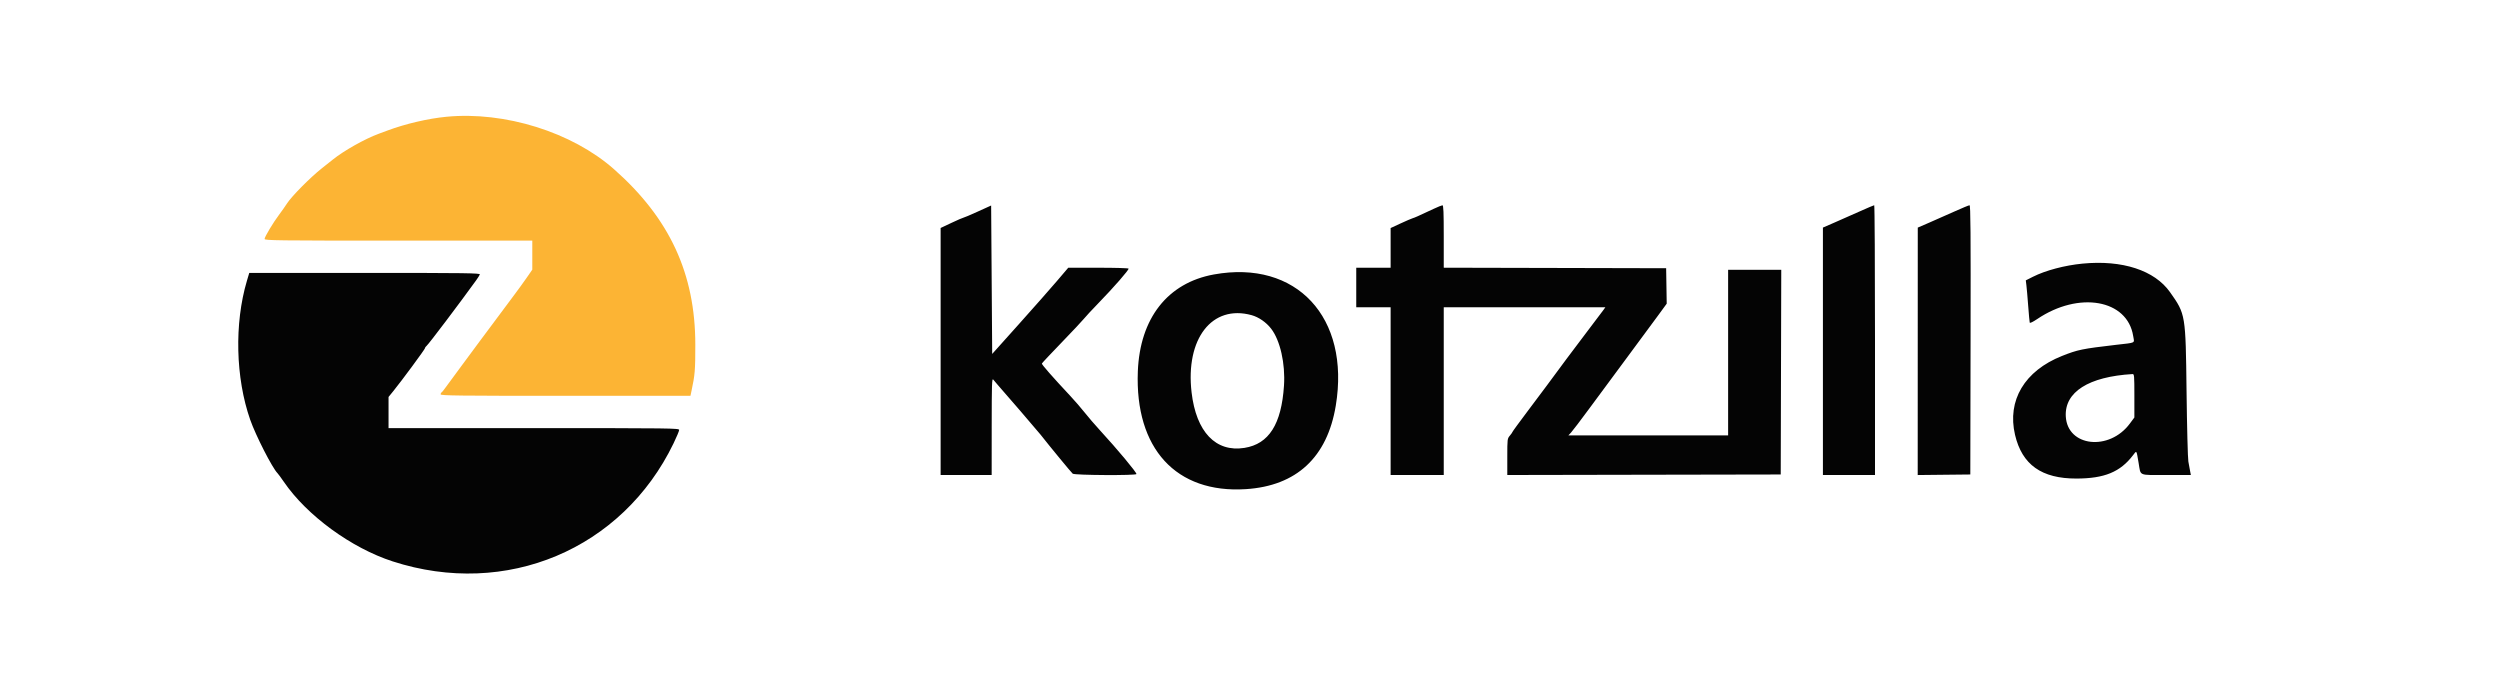
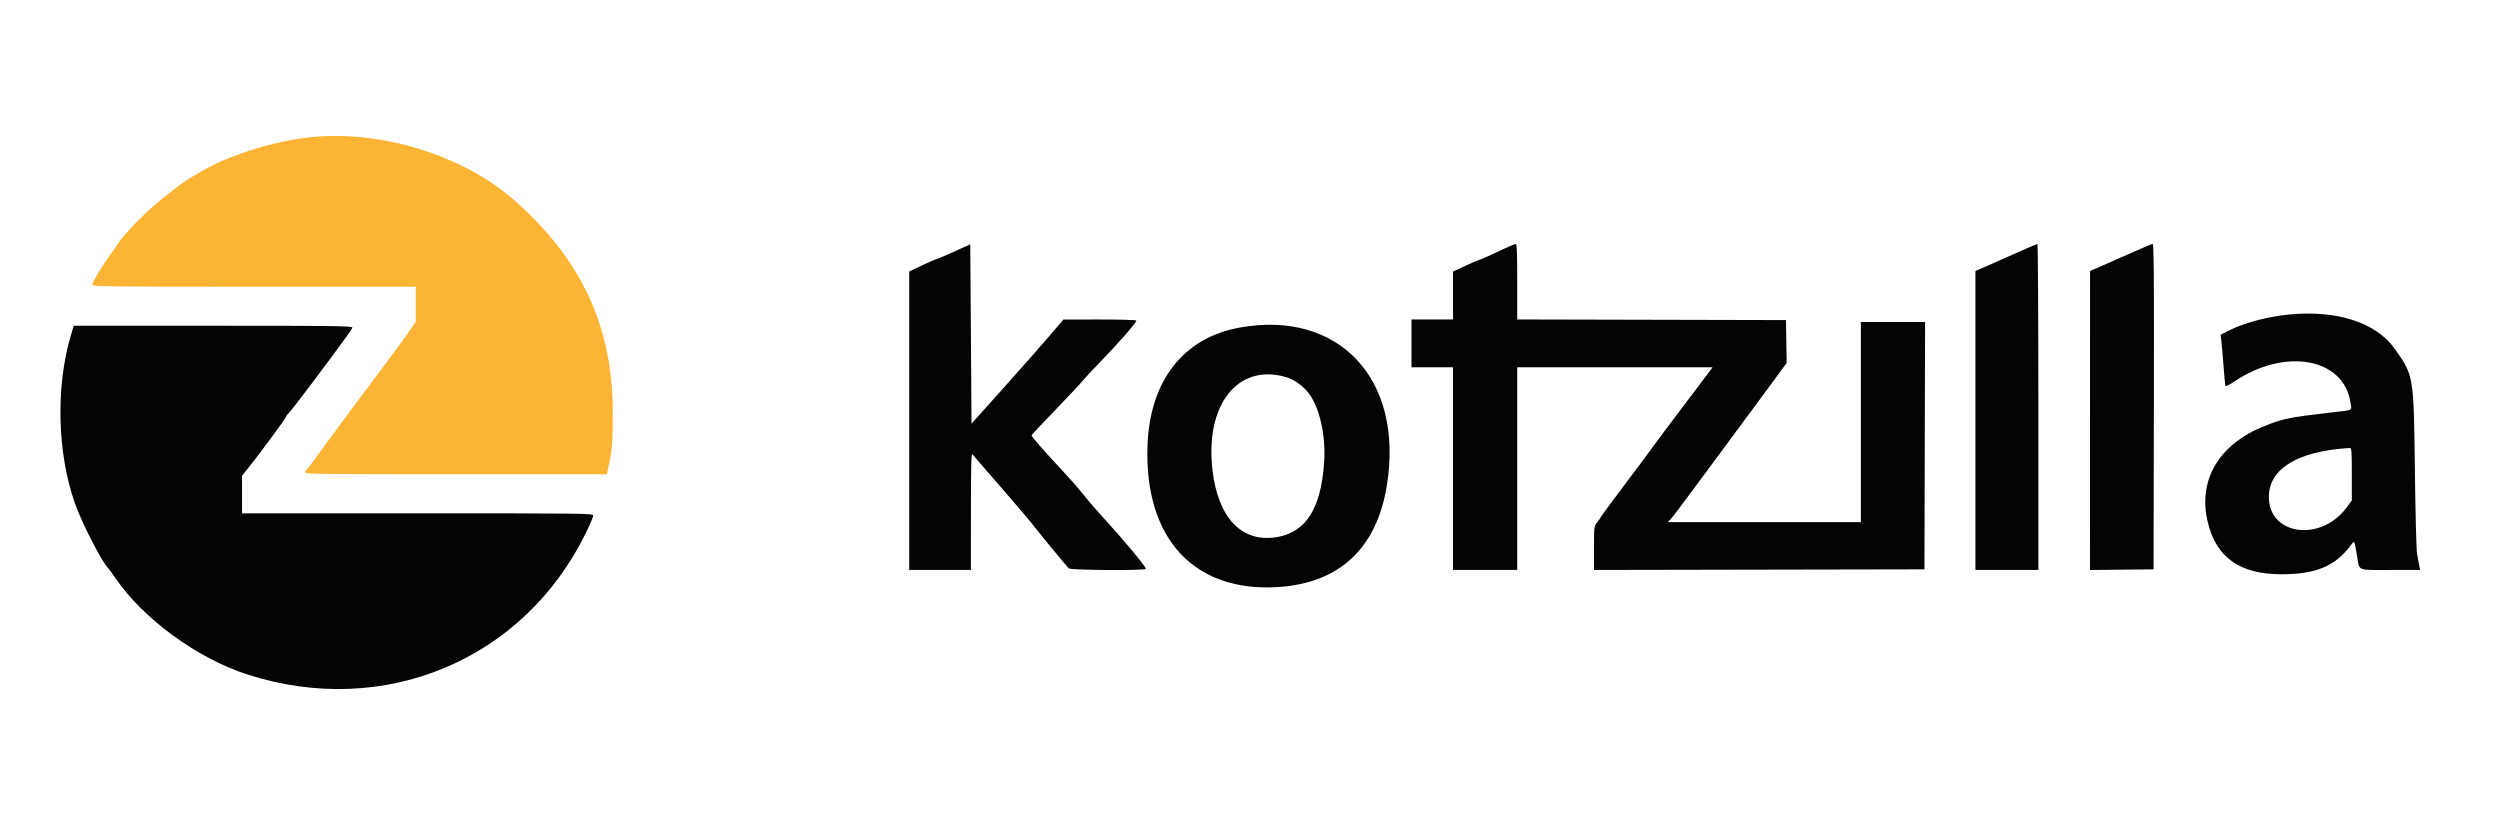
- <svg xmlns="http://www.w3.org/2000/svg" id="svg" version="1.1" width="400" height="110.459" viewBox="0, 0, 400,110.459">
-   <g id="svgg">
-     <path id="path0" d="M71.417 18.683 C 68.477 18.968,64.890 19.806,62.000 20.882 C 61.404 21.104,60.767 21.340,60.583 21.408 C 58.373 22.222,54.990 24.126,53.250 25.534 C 53.067 25.683,52.279 26.308,51.500 26.923 C 49.679 28.360,46.677 31.386,45.938 32.529 C 45.623 33.017,45.052 33.829,44.671 34.333 C 43.723 35.586,42.333 37.904,42.333 38.231 C 42.333 38.477,44.168 38.500,63.750 38.500 L 85.167 38.500 85.167 40.822 L 85.167 43.144 84.292 44.408 C 83.810 45.104,82.869 46.403,82.199 47.295 C 80.158 50.015,77.015 54.230,76.766 54.583 C 76.636 54.767,75.415 56.417,74.052 58.250 C 72.688 60.083,71.391 61.846,71.168 62.167 C 70.945 62.487,70.703 62.775,70.631 62.806 C 70.559 62.836,70.500 62.967,70.500 63.097 C 70.500 63.300,73.354 63.333,90.486 63.333 L 110.472 63.333 110.641 62.542 C 111.190 59.971,111.250 59.249,111.250 55.167 C 111.250 43.792,107.140 34.923,98.223 27.058 C 91.519 21.144,80.745 17.778,71.417 18.683 " stroke="none" fill="#fcb434" fill-rule="evenodd" />
-     <path id="path1" d="M156.434 33.857 C 155.253 34.394,154.218 34.833,154.135 34.833 C 154.052 34.833,153.200 35.203,152.242 35.655 L 150.500 36.477 150.500 56.238 L 150.500 76.000 154.583 76.000 L 158.667 76.000 158.672 68.208 C 158.677 61.457,158.709 60.458,158.913 60.728 C 159.043 60.899,159.361 61.274,159.620 61.561 C 160.482 62.515,166.076 69.017,166.498 69.554 C 167.927 71.379,171.420 75.618,171.637 75.792 C 171.951 76.043,181.833 76.098,181.833 75.848 C 181.833 75.541,178.794 71.899,175.979 68.833 C 175.179 67.962,174.082 66.688,173.542 66.000 C 173.001 65.313,171.962 64.112,171.233 63.333 C 168.414 60.322,166.647 58.308,166.698 58.166 C 166.726 58.084,168.149 56.569,169.859 54.800 C 171.569 53.031,173.175 51.321,173.429 51.000 C 173.682 50.679,174.692 49.592,175.672 48.583 C 178.188 45.996,180.675 43.149,180.570 42.978 C 180.521 42.898,178.329 42.835,175.698 42.838 L 170.917 42.842 169.110 44.963 C 168.116 46.129,165.379 49.231,163.027 51.857 L 158.750 56.630 158.667 44.755 L 158.583 32.881 156.434 33.857 M229.417 33.401 C 226.730 34.657,226.399 34.806,226.031 34.915 C 225.819 34.978,224.938 35.358,224.073 35.759 L 222.500 36.489 222.500 39.661 L 222.500 42.833 219.750 42.833 L 217.000 42.833 217.000 46.000 L 217.000 49.167 219.750 49.167 L 222.500 49.167 222.500 62.583 L 222.500 76.000 226.750 76.000 L 231.000 76.000 231.000 62.583 L 231.000 49.167 243.928 49.167 L 256.856 49.167 256.528 49.625 C 256.347 49.877,255.172 51.433,253.917 53.083 C 252.661 54.733,251.192 56.683,250.652 57.417 C 248.068 60.923,246.726 62.726,244.458 65.736 C 243.106 67.531,242.000 69.045,242.000 69.101 C 242.000 69.156,241.813 69.425,241.583 69.697 C 241.174 70.184,241.167 70.242,241.167 73.097 L 241.167 76.001 263.042 75.959 L 284.917 75.917 284.959 59.542 L 285.002 43.167 280.751 43.167 L 276.500 43.167 276.500 56.417 L 276.500 69.667 263.719 69.667 L 250.938 69.667 251.367 69.208 C 251.603 68.956,252.929 67.212,254.312 65.333 C 255.696 63.454,258.441 59.742,260.414 57.083 C 262.386 54.425,264.601 51.426,265.337 50.418 L 266.674 48.587 266.629 45.752 L 266.583 42.917 248.792 42.874 L 231.000 42.832 231.000 37.833 C 231.000 33.938,230.954 32.836,230.792 32.844 C 230.677 32.850,230.058 33.101,229.417 33.401 M297.583 33.811 C 296.392 34.345,294.573 35.149,293.542 35.598 L 291.667 36.413 291.667 56.207 L 291.667 76.000 295.833 76.000 L 300.000 76.000 300.000 54.417 C 300.000 42.546,299.944 32.835,299.875 32.837 C 299.806 32.838,298.775 33.277,297.583 33.811 M312.750 33.822 C 311.558 34.359,309.742 35.162,308.713 35.607 L 306.843 36.417 306.838 56.211 L 306.833 76.006 311.042 75.961 L 315.250 75.917 315.292 54.375 C 315.326 37.193,315.292 32.835,315.126 32.840 C 315.011 32.844,313.942 33.286,312.750 33.822 M333.209 42.178 C 330.352 42.455,327.294 43.265,325.272 44.282 L 324.127 44.858 324.224 45.637 C 324.278 46.066,324.406 47.542,324.509 48.917 C 324.612 50.292,324.723 51.506,324.756 51.616 C 324.793 51.738,325.253 51.520,325.950 51.050 C 332.619 46.545,340.383 47.914,341.309 53.758 C 341.502 54.976,341.864 54.789,338.563 55.174 C 333.148 55.805,332.437 55.952,329.923 56.951 C 323.931 59.334,321.114 64.064,322.405 69.573 C 323.527 74.357,326.664 76.586,332.250 76.569 C 336.709 76.556,339.225 75.521,341.265 72.860 C 341.895 72.039,341.811 71.927,342.180 74.083 C 342.545 76.209,342.063 76.000,346.598 76.000 L 350.537 76.000 350.417 75.375 C 350.352 75.031,350.225 74.337,350.135 73.833 C 350.046 73.329,349.917 68.304,349.849 62.667 C 349.701 50.275,349.703 50.286,347.203 46.745 C 344.735 43.248,339.572 41.563,333.209 42.178 M39.504 44.938 C 37.482 51.751,37.689 60.473,40.033 67.161 C 40.922 69.697,43.571 74.881,44.404 75.714 C 44.524 75.834,44.979 76.453,45.415 77.091 C 49.107 82.486,56.208 87.678,62.833 89.824 C 80.989 95.708,99.571 87.896,107.769 70.935 C 108.261 69.917,108.664 68.952,108.665 68.792 C 108.667 68.515,107.449 68.500,85.417 68.500 L 62.167 68.500 62.167 66.006 L 62.167 63.513 62.913 62.597 C 64.236 60.972,68.000 55.872,68.000 55.704 C 68.000 55.614,68.125 55.438,68.277 55.312 C 68.611 55.036,73.493 48.578,76.166 44.875 C 76.447 44.486,76.720 44.054,76.773 43.917 C 76.858 43.695,74.750 43.667,58.375 43.667 L 39.882 43.667 39.504 44.938 M194.222 43.914 C 186.827 45.255,182.388 50.914,182.053 59.423 C 181.568 71.774,188.171 78.974,199.333 78.263 C 207.438 77.747,212.361 73.174,213.727 64.892 C 216.054 50.786,207.434 41.516,194.222 43.914 M200.253 50.424 C 201.393 50.737,202.588 51.563,203.379 52.585 C 204.829 54.460,205.670 58.174,205.439 61.692 C 205.034 67.873,203.028 71.036,199.117 71.661 C 194.519 72.396,191.389 69.113,190.653 62.785 C 189.654 54.188,193.926 48.687,200.253 50.424 M341.500 63.315 L 341.500 66.797 340.775 67.773 C 337.477 72.220,330.800 71.481,330.527 66.639 C 330.306 62.724,334.175 60.265,341.208 59.851 C 341.477 59.835,341.500 60.104,341.500 63.315 " stroke="none" fill="#040404" fill-rule="evenodd" />
-     <path id="path2" d="" stroke="none" fill="#c0b81c" fill-rule="evenodd" />
-     <path id="path3" d="" stroke="none" fill="#40601c" fill-rule="evenodd" />
-     <path id="path4" d="" stroke="none" fill="#44041c" fill-rule="evenodd" />
-   </g>
+ <svg xmlns="http://www.w3.org/2000/svg" width="331" height="110" viewBox="0 0 331 110" fill="none">
+   <path fill-rule="evenodd" clip-rule="evenodd" d="M41.297 18.146C38.357 18.431 34.77 19.269 31.88 20.345C31.284 20.567 30.647 20.803 30.463 20.871C28.253 21.685 24.87 23.589 23.13 24.997C22.947 25.146 22.159 25.771 21.38 26.386C19.559 27.823 16.557 30.849 15.818 31.992C15.503 32.48 14.932 33.292 14.551 33.796C13.603 35.049 12.213 37.367 12.213 37.694C12.213 37.94 14.048 37.963 33.63 37.963H55.047V40.285V42.607L54.172 43.871C53.69 44.567 52.749 45.866 52.079 46.758C50.038 49.478 46.895 53.693 46.646 54.046C46.516 54.23 45.295 55.88 43.932 57.713C42.568 59.546 41.271 61.309 41.048 61.63C40.825 61.95 40.583 62.238 40.511 62.269C40.439 62.299 40.38 62.43 40.38 62.56C40.38 62.763 43.234 62.796 60.366 62.796H80.352L80.521 62.005C81.07 59.434 81.13 58.712 81.13 54.63C81.13 43.255 77.02 34.386 68.103 26.521C61.399 20.607 50.625 17.241 41.297 18.146Z" fill="#FCB434" />
+   <path fill-rule="evenodd" clip-rule="evenodd" d="M126.314 33.32C125.133 33.857 124.098 34.296 124.015 34.296C123.932 34.296 123.08 34.666 122.122 35.118L120.38 35.94V55.701V75.463H124.463H128.547L128.552 67.671C128.557 60.92 128.589 59.921 128.793 60.191C128.923 60.362 129.241 60.737 129.5 61.024C130.362 61.978 135.956 68.48 136.378 69.017C137.807 70.842 141.3 75.081 141.517 75.255C141.831 75.506 151.713 75.561 151.713 75.311C151.713 75.004 148.674 71.362 145.859 68.296C145.059 67.425 143.962 66.151 143.422 65.463C142.881 64.776 141.842 63.575 141.113 62.796C138.294 59.785 136.527 57.771 136.578 57.629C136.606 57.547 138.029 56.032 139.739 54.263C141.449 52.494 143.055 50.784 143.309 50.463C143.562 50.142 144.572 49.055 145.552 48.046C148.068 45.459 150.555 42.612 150.45 42.441C150.401 42.361 148.209 42.298 145.578 42.301L140.797 42.305L138.99 44.426C137.996 45.592 135.259 48.694 132.907 51.32L128.63 56.093L128.547 44.218L128.463 32.344L126.314 33.32ZM199.297 32.864C196.61 34.12 196.279 34.269 195.911 34.378C195.699 34.441 194.818 34.821 193.953 35.222L192.38 35.952V39.124V42.296H189.63H186.88V45.463V48.63H189.63H192.38V62.046V75.463H196.63H200.88V62.046V48.63H213.808H226.736L226.408 49.088C226.227 49.34 225.052 50.896 223.797 52.546C222.541 54.196 221.072 56.146 220.532 56.88C217.948 60.386 216.606 62.189 214.338 65.199C212.986 66.994 211.88 68.508 211.88 68.564C211.88 68.619 211.693 68.888 211.463 69.16C211.054 69.647 211.047 69.705 211.047 72.56V75.464L232.922 75.422L254.797 75.38L254.839 59.005L254.882 42.63H250.631H246.38V55.88V69.13H233.599H220.818L221.247 68.671C221.483 68.419 222.809 66.675 224.192 64.796C225.576 62.917 228.321 59.205 230.294 56.546C232.266 53.888 234.481 50.889 235.217 49.881L236.554 48.05L236.509 45.215L236.463 42.38L218.672 42.337L200.88 42.295V37.296C200.88 33.401 200.834 32.299 200.672 32.307C200.557 32.313 199.938 32.564 199.297 32.864ZM267.463 33.274C266.272 33.808 264.453 34.612 263.422 35.061L261.547 35.876V55.67V75.463H265.713H269.88V53.88C269.88 42.009 269.824 32.298 269.755 32.3C269.686 32.301 268.655 32.74 267.463 33.274ZM282.63 33.285C281.438 33.822 279.622 34.625 278.593 35.07L276.723 35.88L276.718 55.674L276.713 75.469L280.922 75.424L285.13 75.38L285.172 53.838C285.206 36.656 285.172 32.298 285.006 32.303C284.891 32.307 283.822 32.749 282.63 33.285ZM303.089 41.641C300.232 41.918 297.174 42.728 295.152 43.745L294.007 44.321L294.104 45.1C294.158 45.529 294.286 47.005 294.389 48.38C294.492 49.755 294.603 50.969 294.636 51.079C294.673 51.201 295.133 50.983 295.83 50.513C302.499 46.008 310.263 47.377 311.189 53.221C311.382 54.439 311.744 54.252 308.443 54.637C303.028 55.268 302.317 55.415 299.803 56.414C293.811 58.797 290.994 63.527 292.285 69.036C293.407 73.82 296.544 76.049 302.13 76.032C306.589 76.019 309.105 74.984 311.145 72.323C311.775 71.502 311.691 71.39 312.06 73.546C312.425 75.672 311.943 75.463 316.478 75.463H320.417L320.297 74.838C320.232 74.494 320.105 73.8 320.015 73.296C319.926 72.792 319.797 67.767 319.729 62.13C319.581 49.738 319.583 49.749 317.083 46.208C314.615 42.711 309.452 41.026 303.089 41.641ZM9.384 44.401C7.362 51.214 7.569 59.936 9.913 66.624C10.802 69.16 13.451 74.344 14.284 75.177C14.404 75.297 14.859 75.916 15.295 76.554C18.987 81.949 26.088 87.141 32.713 89.287C50.869 95.171 69.451 87.359 77.649 70.398C78.141 69.38 78.544 68.415 78.545 68.255C78.547 67.978 77.329 67.963 55.297 67.963H32.047V65.469V62.976L32.793 62.06C34.116 60.435 37.88 55.335 37.88 55.167C37.88 55.077 38.005 54.901 38.157 54.775C38.491 54.499 43.373 48.041 46.046 44.338C46.327 43.949 46.6 43.517 46.653 43.38C46.738 43.158 44.63 43.13 28.255 43.13H9.762L9.384 44.401ZM164.102 43.377C156.707 44.718 152.268 50.377 151.933 58.886C151.448 71.237 158.051 78.437 169.213 77.726C177.318 77.21 182.241 72.637 183.607 64.355C185.934 50.249 177.314 40.979 164.102 43.377ZM170.133 49.887C171.273 50.2 172.468 51.026 173.259 52.048C174.709 53.923 175.55 57.637 175.319 61.155C174.914 67.336 172.908 70.499 168.997 71.124C164.399 71.859 161.269 68.576 160.533 62.248C159.534 53.651 163.806 48.15 170.133 49.887ZM311.38 62.778V66.26L310.655 67.236C307.357 71.683 300.68 70.944 300.407 66.102C300.186 62.187 304.055 59.728 311.088 59.314C311.357 59.298 311.38 59.567 311.38 62.778Z" fill="#040404" />
</svg>
